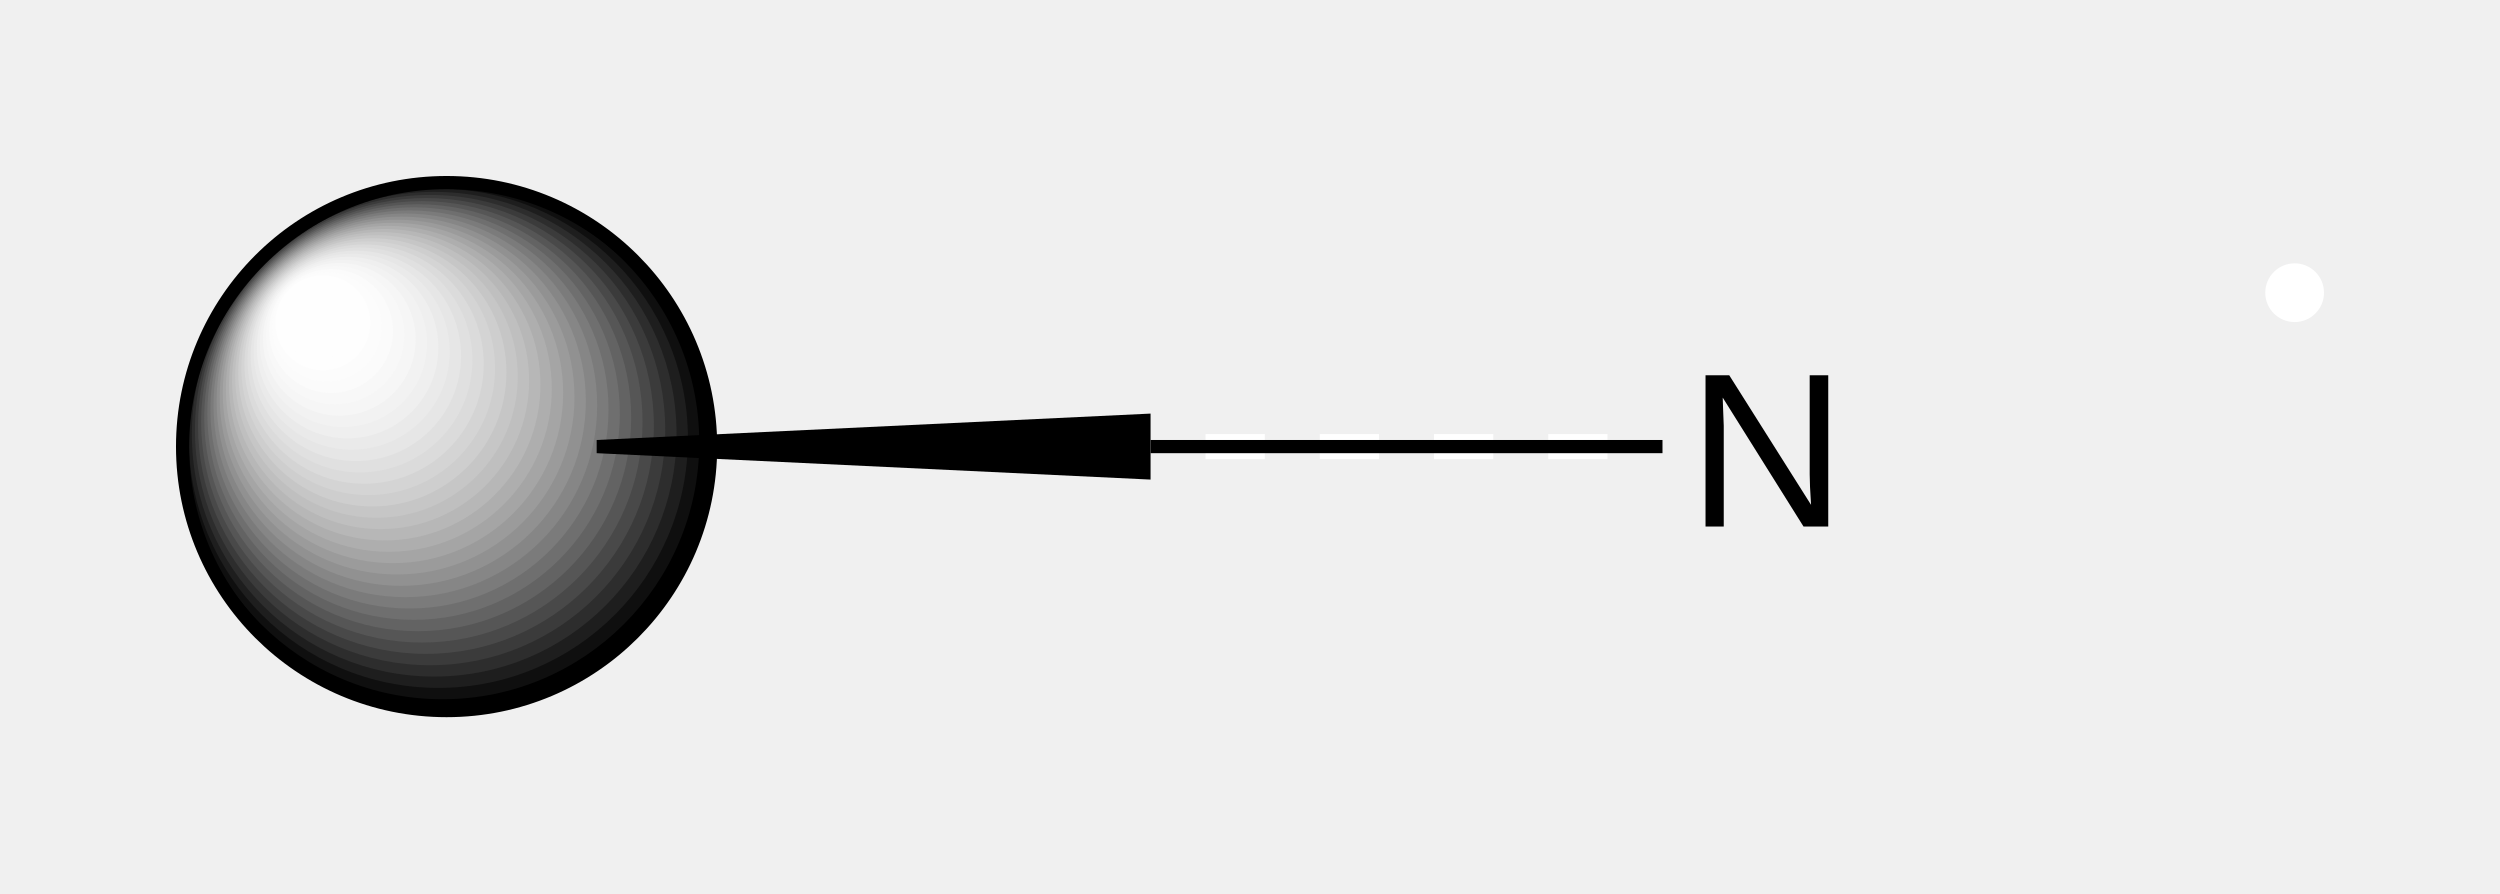
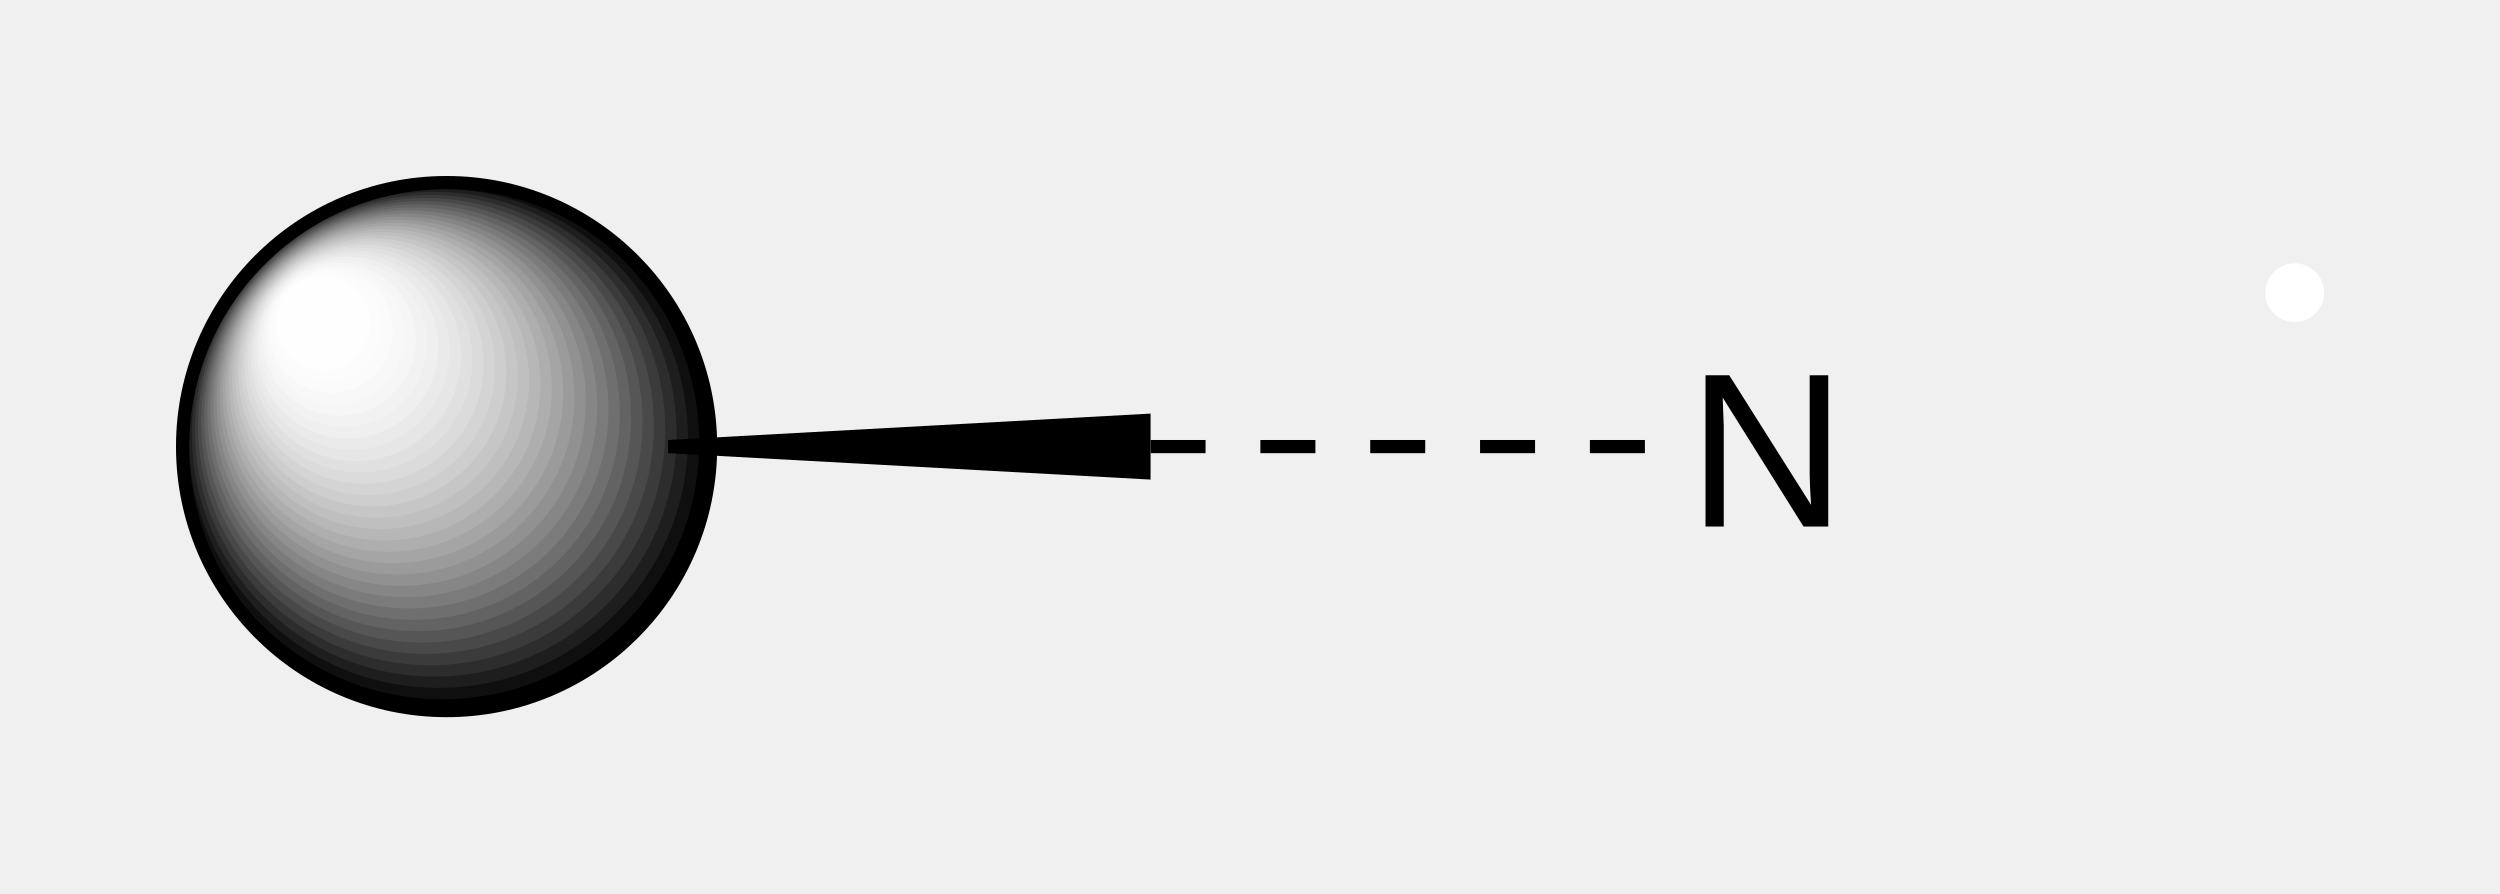
<svg xmlns="http://www.w3.org/2000/svg" width="113.64" height="40.6" viewBox="5.7 24.7 113.64 40.6">
-   <polygon points="60.5,45.57 63.193,45.57 63.193,44.43 60.5,44.43" fill="#ffffff" stroke="none" stroke-width="0" />
-   <polygon points="65.692,45.57 68.385,45.57 68.385,44.43 65.692,44.43" fill="#ffffff" stroke="none" stroke-width="0" />
-   <polygon points="70.885,45.57 73.578,45.57 73.578,44.43 70.885,44.43" fill="#ffffff" stroke="none" stroke-width="0" />
-   <polygon points="76.078,45.57 78.77,45.57 78.77,44.43 76.078,44.43" fill="#ffffff" stroke="none" stroke-width="0" />
-   <text x="35.67" y="47.72" font-size="10" dominant-baseline="alphabetic" text-anchor="end" fill="#000000" font-family="Arial">
+   <text x="35.65" y="47.7" font-size="10" dominant-baseline="alphabetic" text-anchor="end" fill="#000000" font-family="Arial">
    <tspan font-size="10" font-family="Arial" fill="#000000" font-weight="400" font-style="normal">Ar</tspan>
  </text>
  <path d="M 14,45 C 14,51.627 19.373,57 26,57 C 32.627,57 38,51.627 38,45 C 38,38.373 32.627,33 26,33 C 19.373,33 14,38.373 14,45" fill="#000000" stroke="none" />
  <path d="M 14.141,44.812 C 14.141,51.259 19.366,56.484 25.812,56.484 C 32.259,56.484 37.484,51.259 37.484,44.812 C 37.484,38.366 32.259,33.141 25.812,33.141 C 19.366,33.141 14.141,38.366 14.141,44.812" fill="#0f0f0f" stroke="none" />
  <path d="M 14.281,44.625 C 14.281,50.89 19.36,55.969 25.625,55.969 C 31.89,55.969 36.969,50.89 36.969,44.625 C 36.969,38.36 31.89,33.281 25.625,33.281 C 19.36,33.281 14.281,38.36 14.281,44.625" fill="#1e1e1e" stroke="none" />
  <path d="M 14.422,44.437 C 14.422,50.521 19.354,55.453 25.437,55.453 C 31.521,55.453 36.453,50.521 36.453,44.437 C 36.453,38.354 31.521,33.422 25.437,33.422 C 19.354,33.422 14.422,38.354 14.422,44.437" fill="#2d2d2d" stroke="none" />
  <path d="M 14.562,44.25 C 14.562,50.153 19.347,54.938 25.25,54.938 C 31.153,54.938 35.938,50.153 35.938,44.25 C 35.938,38.347 31.153,33.562 25.25,33.562 C 19.347,33.562 14.562,38.347 14.562,44.25" fill="#3b3b3b" stroke="none" />
  <path d="M 14.703,44.062 C 14.703,49.784 19.341,54.422 25.062,54.422 C 30.784,54.422 35.422,49.784 35.422,44.062 C 35.422,38.341 30.784,33.703 25.062,33.703 C 19.341,33.703 14.703,38.341 14.703,44.062" fill="#494949" stroke="none" />
  <path d="M 14.843,43.875 C 14.843,49.415 19.335,53.907 24.875,53.907 C 30.415,53.907 34.907,49.415 34.907,43.875 C 34.907,38.335 30.415,33.843 24.875,33.843 C 19.335,33.843 14.843,38.335 14.843,43.875" fill="#565656" stroke="none" />
  <path d="M 14.984,43.687 C 14.984,49.047 19.328,53.391 24.687,53.391 C 30.047,53.391 34.391,49.047 34.391,43.687 C 34.391,38.328 30.047,33.984 24.687,33.984 C 19.328,33.984 14.984,38.328 14.984,43.687" fill="#636363" stroke="none" />
  <path d="M 15.125,43.5 C 15.125,48.678 19.322,52.875 24.5,52.875 C 29.678,52.875 33.875,48.678 33.875,43.5 C 33.875,38.322 29.678,34.125 24.5,34.125 C 19.322,34.125 15.125,38.322 15.125,43.5" fill="#6f6f6f" stroke="none" />
  <path d="M 15.265,43.312 C 15.265,48.309 19.316,52.36 24.312,52.36 C 29.309,52.36 33.36,48.309 33.36,43.312 C 33.36,38.316 29.309,34.265 24.312,34.265 C 19.316,34.265 15.265,38.316 15.265,43.312" fill="#7b7b7b" stroke="none" />
  <path d="M 15.406,43.125 C 15.406,47.94 19.309,51.844 24.125,51.844 C 28.94,51.844 32.844,47.94 32.844,43.125 C 32.844,38.309 28.94,34.406 24.125,34.406 C 19.309,34.406 15.406,38.309 15.406,43.125" fill="#868686" stroke="none" />
  <path d="M 15.546,42.937 C 15.546,47.572 19.303,51.329 23.937,51.329 C 28.572,51.329 32.329,47.572 32.329,42.937 C 32.329,38.303 28.572,34.546 23.937,34.546 C 19.303,34.546 15.546,38.303 15.546,42.937" fill="#919191" stroke="none" />
  <path d="M 15.687,42.75 C 15.687,47.203 19.297,50.813 23.75,50.813 C 28.203,50.813 31.813,47.203 31.813,42.75 C 31.813,38.297 28.203,34.687 23.75,34.687 C 19.297,34.687 15.687,38.297 15.687,42.75" fill="#9b9b9b" stroke="none" />
  <path d="M 15.827,42.562 C 15.827,46.834 19.291,50.298 23.562,50.298 C 27.834,50.298 31.298,46.834 31.298,42.562 C 31.298,38.291 27.834,34.827 23.562,34.827 C 19.291,34.827 15.827,38.291 15.827,42.562" fill="#a5a5a5" stroke="none" />
  <path d="M 15.968,42.375 C 15.968,46.466 19.284,49.782 23.375,49.782 C 27.466,49.782 30.782,46.466 30.782,42.375 C 30.782,38.284 27.466,34.968 23.375,34.968 C 19.284,34.968 15.968,38.284 15.968,42.375" fill="#aeaeae" stroke="none" />
  <path d="M 16.109,42.187 C 16.109,46.097 19.278,49.266 23.187,49.266 C 27.097,49.266 30.266,46.097 30.266,42.187 C 30.266,38.278 27.097,35.109 23.187,35.109 C 19.278,35.109 16.109,38.278 16.109,42.187" fill="#b7b7b7" stroke="none" />
  <path d="M 16.249,42 C 16.249,45.728 19.272,48.751 23,48.751 C 26.728,48.751 29.751,45.728 29.751,42 C 29.751,38.272 26.728,35.249 23,35.249 C 19.272,35.249 16.249,38.272 16.249,42" fill="#bfbfbf" stroke="none" />
  <path d="M 16.39,41.812 C 16.39,45.36 19.265,48.235 22.812,48.235 C 26.36,48.235 29.235,45.36 29.235,41.812 C 29.235,38.265 26.36,35.39 22.812,35.39 C 19.265,35.39 16.39,38.265 16.39,41.812" fill="#c6c6c6" stroke="none" />
  <path d="M 16.53,41.625 C 16.53,44.991 19.259,47.72 22.625,47.72 C 25.991,47.72 28.72,44.991 28.72,41.625 C 28.72,38.259 25.991,35.53 22.625,35.53 C 19.259,35.53 16.53,38.259 16.53,41.625" fill="#cecece" stroke="none" />
  <path d="M 16.671,41.437 C 16.671,44.622 19.253,47.204 22.437,47.204 C 25.622,47.204 28.204,44.622 28.204,41.437 C 28.204,38.253 25.622,35.671 22.437,35.671 C 19.253,35.671 16.671,38.253 16.671,41.437" fill="#d4d4d4" stroke="none" />
  <path d="M 16.812,41.25 C 16.812,44.254 19.246,46.688 22.25,46.688 C 25.254,46.688 27.688,44.254 27.688,41.25 C 27.688,38.246 25.254,35.812 22.25,35.812 C 19.246,35.812 16.812,38.246 16.812,41.25" fill="#dbdbdb" stroke="none" />
  <path d="M 16.952,41.062 C 16.952,43.885 19.24,46.173 22.062,46.173 C 24.885,46.173 27.173,43.885 27.173,41.062 C 27.173,38.24 24.885,35.952 22.062,35.952 C 19.24,35.952 16.952,38.24 16.952,41.062" fill="#e0e0e0" stroke="none" />
  <path d="M 17.093,40.875 C 17.093,43.516 19.234,45.657 21.875,45.657 C 24.516,45.657 26.657,43.516 26.657,40.875 C 26.657,38.234 24.516,36.093 21.875,36.093 C 19.234,36.093 17.093,38.234 17.093,40.875" fill="#e6e6e6" stroke="none" />
  <path d="M 17.233,40.687 C 17.233,43.147 19.227,45.142 21.687,45.142 C 24.147,45.142 26.142,43.147 26.142,40.687 C 26.142,38.227 24.147,36.233 21.687,36.233 C 19.227,36.233 17.233,38.227 17.233,40.687" fill="#eaeaea" stroke="none" />
  <path d="M 17.374,40.5 C 17.374,42.779 19.221,44.626 21.5,44.626 C 23.779,44.626 25.626,42.779 25.626,40.5 C 25.626,38.221 23.779,36.374 21.5,36.374 C 19.221,36.374 17.374,38.221 17.374,40.5" fill="#efefef" stroke="none" />
  <path d="M 17.514,40.312 C 17.514,42.41 19.215,44.111 21.312,44.111 C 23.41,44.111 25.111,42.41 25.111,40.312 C 25.111,38.215 23.41,36.514 21.312,36.514 C 19.215,36.514 17.514,38.215 17.514,40.312" fill="#f2f2f2" stroke="none" />
  <path d="M 17.655,40.125 C 17.655,42.041 19.209,43.595 21.125,43.595 C 23.041,43.595 24.595,42.041 24.595,40.125 C 24.595,38.209 23.041,36.655 21.125,36.655 C 19.209,36.655 17.655,38.209 17.655,40.125" fill="#f6f6f6" stroke="none" />
  <path d="M 17.796,39.937 C 17.796,41.673 19.202,43.079 20.937,43.079 C 22.673,43.079 24.079,41.673 24.079,39.937 C 24.079,38.202 22.673,36.796 20.937,36.796 C 19.202,36.796 17.796,38.202 17.796,39.937" fill="#f8f8f8" stroke="none" />
  <path d="M 17.936,39.75 C 17.936,41.304 19.196,42.564 20.75,42.564 C 22.304,42.564 23.564,41.304 23.564,39.75 C 23.564,38.196 22.304,36.936 20.75,36.936 C 19.196,36.936 17.936,38.196 17.936,39.75" fill="#fbfbfb" stroke="none" />
  <path d="M 18.077,39.562 C 18.077,40.935 19.19,42.048 20.562,42.048 C 21.935,42.048 23.048,40.935 23.048,39.562 C 23.048,38.19 21.935,37.077 20.562,37.077 C 19.19,37.077 18.077,38.19 18.077,39.562" fill="#fcfcfc" stroke="none" />
  <path d="M 18.217,39.375 C 18.217,40.567 19.183,41.533 20.375,41.533 C 21.567,41.533 22.533,40.567 22.533,39.375 C 22.533,38.183 21.567,37.217 20.375,37.217 C 19.183,37.217 18.217,38.183 18.217,39.375" fill="#fefefe" stroke="none" />
  <path d="M 18.358,39.187 C 18.358,40.198 19.177,41.017 20.187,41.017 C 21.198,41.017 22.017,40.198 22.017,39.187 C 22.017,38.177 21.198,37.358 20.187,37.358 C 19.177,37.358 18.358,38.177 18.358,39.187" fill="#fefefe" stroke="none" />
  <path d="M 14,45 C 14,51.627 19.373,57 26,57 C 32.627,57 38,51.627 38,45 C 38,38.373 32.627,33 26,33 C 19.373,33 14,38.373 14,45" fill="none" stroke="#000000" stroke-width="0.6" stroke-linecap="round" stroke-linejoin="round" />
-   <polygon points="32.822,45.3 58,46.5 58,43.5 32.822,44.7" fill="#000000" stroke="none" stroke-width="0" />
+   <polygon points="36.07,45.3 58,46.5 58,43.5 36.07,44.7" fill="#000000" stroke="none" stroke-width="0" />
  <text x="82.4" y="48.63" font-size="10" dominant-baseline="alphabetic" text-anchor="start" fill="#000000" font-family="Arial">
    <tspan font-size="10" font-family="Arial" fill="#000000" font-weight="400" font-style="normal">N</tspan>
  </text>
-   <polygon points="58,45.3 81.27,45.3 81.27,44.7 58,44.7" fill="#000000" stroke="none" stroke-width="0" />
+   <polygon points="58,45.3 60.5,45.3 60.5,44.7 58,44.7" fill="#000000" stroke="none" stroke-width="0" />
+   <polygon points="62.992,45.3 65.493,45.3 65.493,44.7 62.992,44.7" fill="#000000" stroke="none" stroke-width="0" />
+   <polygon points="67.985,45.3 70.485,45.3 70.485,44.7 67.985,44.7" fill="#000000" stroke="none" stroke-width="0" />
+   <polygon points="72.978,45.3 75.478,45.3 75.478,44.7 72.978,44.7" fill="#000000" stroke="none" stroke-width="0" />
+   <polygon points="77.97,45.3 80.47,45.3 80.47,44.7 77.97,44.7" fill="#000000" stroke="none" stroke-width="0" />
  <path d="M 108.67,38.005 A 1.335,1.335 0 1 0 111.34,38.005 A 1.335,1.335 0 1 0 108.67,38.005 Z" fill="#ffffff" stroke="none" />
</svg>
